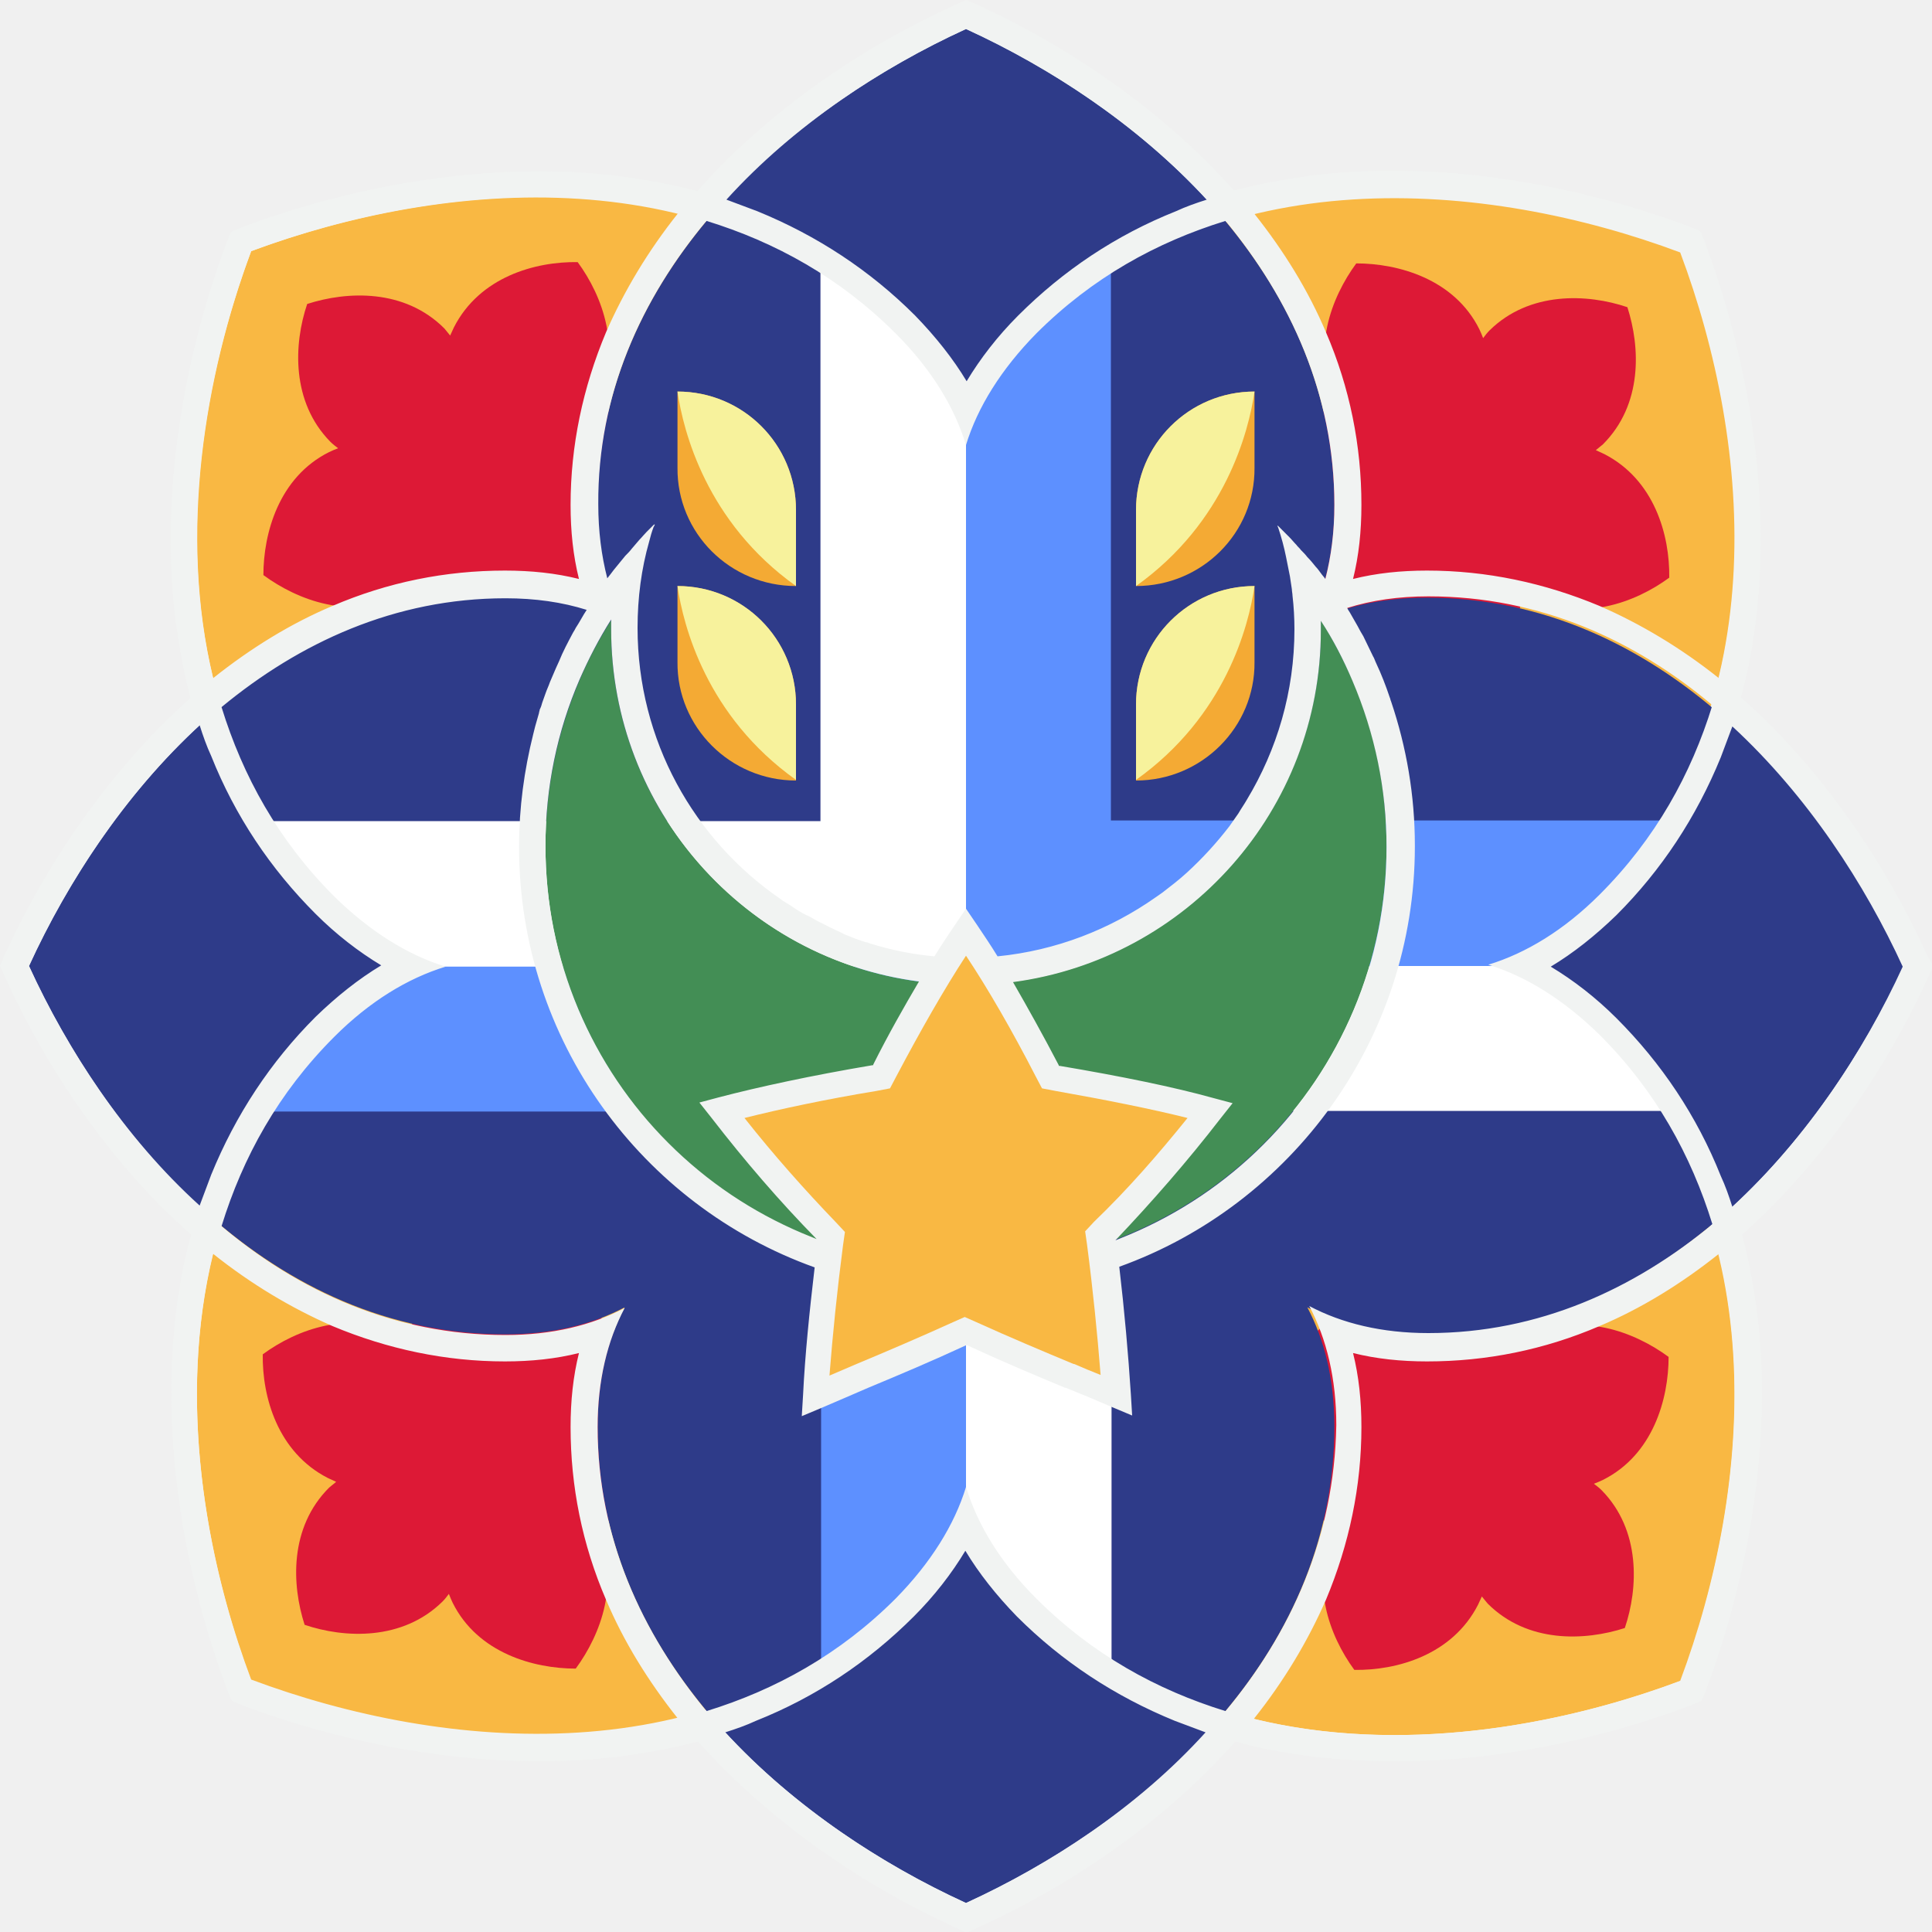
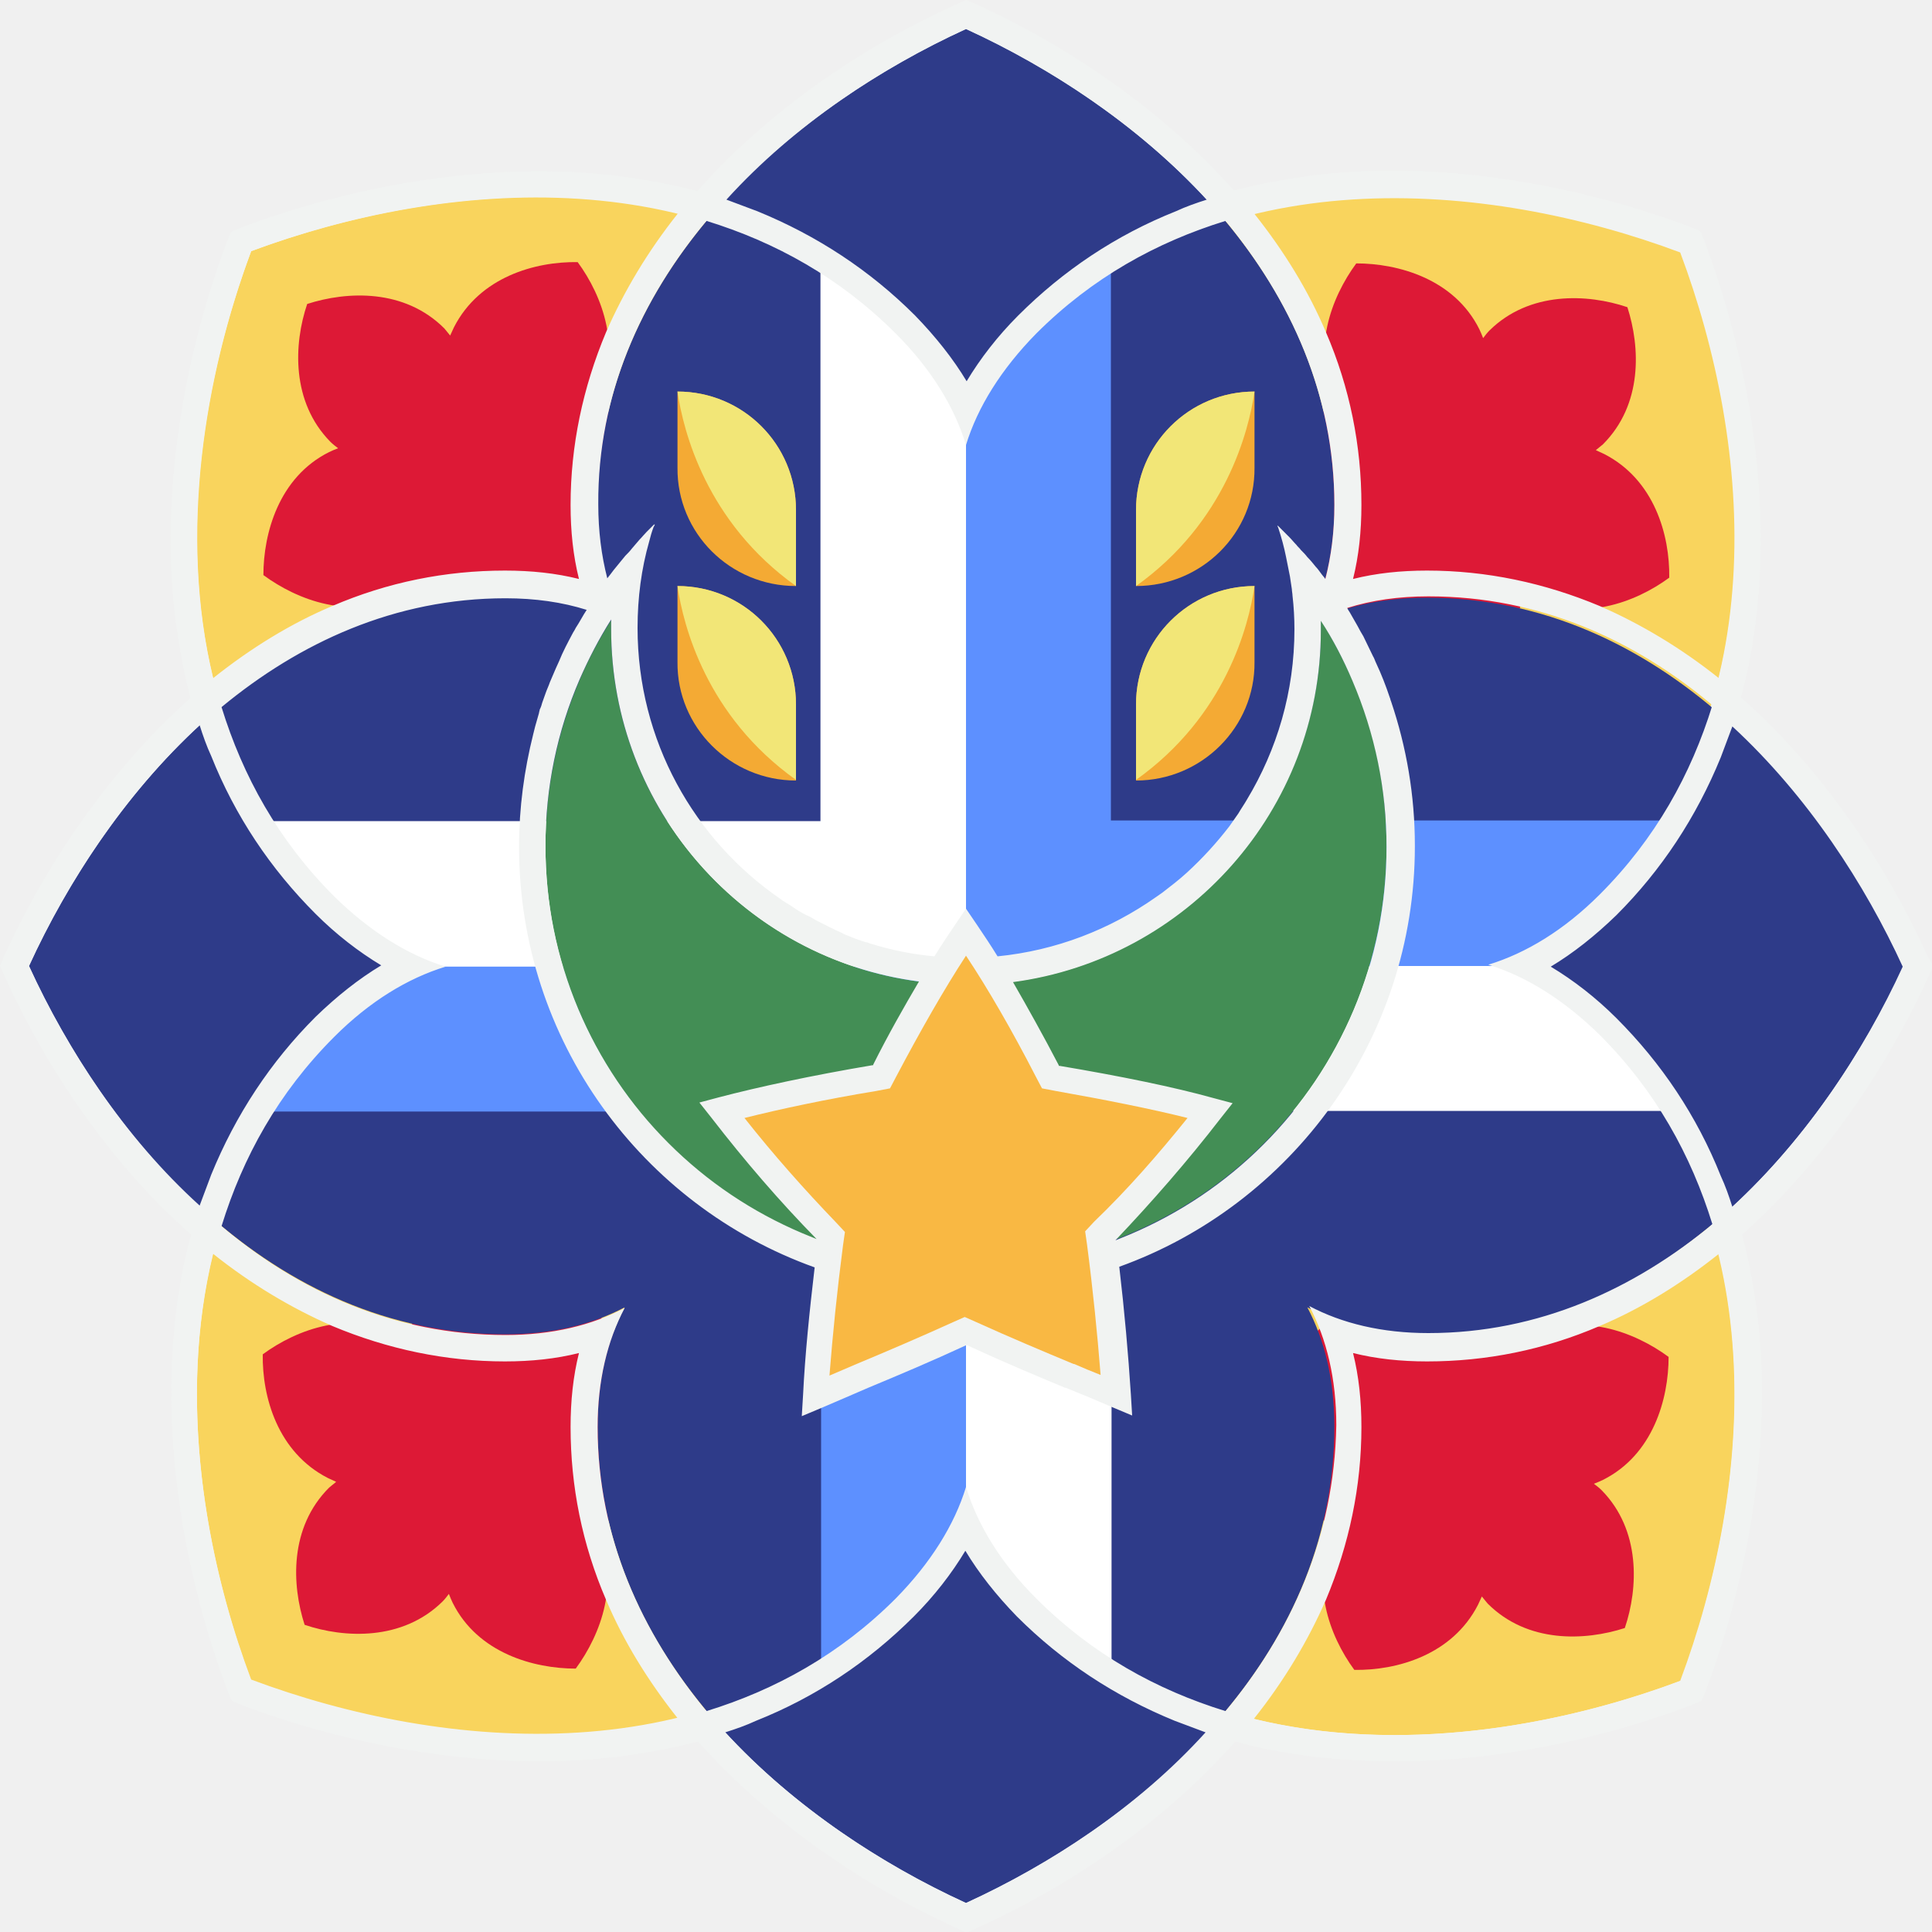
<svg xmlns="http://www.w3.org/2000/svg" version="1.1" id="Layer_1" x="0px" y="0px" viewBox="0 0 300 300" style="enable-background:new 0 0 300 300;" xml:space="preserve">
  <style type="text/css">
	.st0{fill:#F1F3F2;}
- 	.st1{fill:#F9B843;}
+ 	.st1{fill:#F9D45D;}
	.st2{fill:#DD1936;}
	.st3{fill:#2E3B89;}
- 	.st4{fill:#5D90FF;}
+ 	.st4{opacity:0;}
	.st5{fill:#FFFFFF;}
- 	.st6{fill:none;}
- 	.st7{fill:#438E55;}
- 	.st8{fill:#F4AA34;}
- 	.st9{fill:#F7F29C;}
+ 	.st6{fill:#5D90FF;}
+ 	.st7{fill:none;}
+ 	.st8{fill:#438E55;}
+ 	.st9{fill:#F4AA34;}
+ 	.st10{fill:#F2E677;}
+ 	.st11{fill:#F9B843;}
</style>
  <g>
    <path class="st0" d="M299.2,148.3c-7.1-15.7-17.4-29.9-28.9-40c1.6-5.7,2.5-11.8,2.9-18.2c1-16.5-2-35.1-8.5-52.5l-0.7-1.7   l-1.7-0.7c-17.4-6.5-36-9.5-52.5-8.5c-6.3,0.4-12.4,1.4-18.2,2.9c-10.2-11.5-24.4-21.8-40-28.9L150,0l-1.7,0.8   c-15.7,7.1-29.9,17.4-40,28.9c-5.7-1.5-11.8-2.5-18.2-2.9c-16.5-1-35.1,2-52.5,8.5l-1.7,0.7l-0.7,1.7c-6.5,17.4-9.5,36-8.5,52.5   c0.4,6.3,1.4,12.4,2.9,18.2c-11.5,10.2-21.8,24.4-28.9,40L0,150l0.8,1.7c7.1,15.7,17.4,29.9,28.9,40c-1.6,5.7-2.5,11.8-2.9,18.2   c-1,16.5,2,35.1,8.5,52.5l0.7,1.7l1.7,0.7c17.4,6.5,36,9.5,52.5,8.5c6.3-0.4,12.4-1.4,18.2-2.9c10.2,11.5,24.4,21.8,40,28.9   l1.7,0.8l1.7-0.8c15.7-7.1,29.9-17.4,40-28.9c5.7,1.6,11.8,2.5,18.2,2.9c2.1,0.1,4.3,0.2,6.5,0.2c14.8,0,30.9-3,46-8.7l1.7-0.7   l0.7-1.7c6.5-17.4,9.5-36,8.5-52.5c-0.4-6.3-1.4-12.4-2.9-18.2c11.5-10.2,21.8-24.4,28.9-40l0.8-1.7L299.2,148.3z" />
    <path class="st1" d="M150,230.9c1.8,5.9,5.5,11.8,10.9,17.3c27.8,27.8,70.2,24,100,12.8c11.2-29.9,15-72.3-12.8-100   c-5.5-5.5-11.4-9.1-17.3-10.9c5.9-1.8,11.8-5.5,17.3-10.9c27.8-27.8,24-70.2,12.8-100c-29.9-11.2-72.3-15-100,12.8   c-5.5,5.5-9.1,11.4-10.9,17.3c-1.8-5.9-5.5-11.8-10.9-17.3C111.3,24.1,68.9,27.9,39,39c-11.2,29.9-15,72.3,12.8,100   c5.5,5.5,11.4,9.1,17.3,10.9c-5.9,1.8-11.8,5.5-17.3,10.9c-27.8,27.8-24,70.2-12.8,100c29.9,11.2,72.3,15,100-12.8   C144.5,242.7,148.2,236.8,150,230.9z" />
    <g>
      <g>
        <path class="st2" d="M221.1,108.9c6.3-2,13.8-6.9,15.1-15.5c0.1-0.5,0.1-1,0.2-1.5c0.4,0.3,0.8,0.5,1.3,0.8     c7.8,4,16.2,0.9,21.5-3c0.1-6.6-2.3-15.2-10.1-19.2c-0.4-0.2-0.9-0.4-1.3-0.6c0.4-0.3,0.7-0.6,1.1-0.9c6.2-6.2,5.8-15.1,3.8-21.3     c-6.2-2.1-15.2-2.5-21.4,3.6c-0.4,0.4-0.7,0.8-1,1.2c-0.2-0.5-0.4-1-0.6-1.4c-3.9-7.8-12.6-10.2-19.1-10.2     c-3.9,5.3-7.1,13.7-3.1,21.4c0.2,0.4,0.5,0.8,0.7,1.2c-0.5,0-0.9,0.1-1.4,0.1c-8.6,1.3-13.6,8.8-15.6,15.1     C194.9,83.9,215.8,105,221.1,108.9z" />
        <path class="st2" d="M108.9,78.8c-2-6.3-6.9-13.8-15.5-15.1c-0.5-0.1-1-0.1-1.5-0.2c0.3-0.4,0.5-0.8,0.8-1.3     c4-7.8,0.9-16.2-3-21.5c-6.6-0.1-15.2,2.3-19.2,10.1c-0.2,0.4-0.4,0.9-0.6,1.3c-0.3-0.4-0.6-0.7-0.9-1.1     c-6.2-6.2-15.1-5.8-21.3-3.8c-2.1,6.2-2.5,15.2,3.6,21.4c0.4,0.4,0.8,0.7,1.2,1c-0.5,0.2-1,0.4-1.4,0.6     c-7.8,3.9-10.2,12.6-10.2,19.1c5.3,3.9,13.7,7.1,21.4,3.1c0.4-0.2,0.8-0.5,1.2-0.7c0,0.5,0.1,0.9,0.1,1.4     c1.3,8.6,8.8,13.6,15.1,15.6C84,105.1,105.1,84.1,108.9,78.8z" />
      </g>
      <g>
        <path class="st2" d="M78.9,191.1c-6.3,2-13.8,6.9-15.1,15.5c-0.1,0.5-0.1,1-0.2,1.5c-0.4-0.3-0.8-0.5-1.3-0.8     c-7.8-4-16.2-0.9-21.5,3c-0.1,6.6,2.3,15.2,10.1,19.2c0.4,0.2,0.9,0.4,1.3,0.6c-0.4,0.3-0.7,0.6-1.1,0.9     c-6.2,6.2-5.8,15.1-3.8,21.3c6.2,2.1,15.2,2.5,21.4-3.6c0.4-0.4,0.7-0.8,1-1.2c0.2,0.5,0.4,1,0.6,1.4     c3.9,7.8,12.6,10.2,19.1,10.2c3.9-5.3,7.1-13.7,3.1-21.4c-0.2-0.4-0.5-0.8-0.7-1.2c0.5,0,0.9-0.1,1.4-0.1     c8.6-1.3,13.6-8.8,15.6-15.1C105.1,216.1,84.2,195,78.9,191.1z" />
        <path class="st2" d="M191.1,221.2c2,6.3,6.9,13.8,15.5,15.1c0.5,0.1,1,0.1,1.5,0.2c-0.3,0.4-0.5,0.8-0.8,1.3     c-4,7.8-0.9,16.2,3,21.5c6.6,0.1,15.2-2.3,19.2-10.1c0.2-0.4,0.4-0.9,0.6-1.3c0.3,0.4,0.6,0.7,0.9,1.1c6.2,6.2,15.1,5.8,21.3,3.8     c2.1-6.2,2.5-15.2-3.6-21.4c-0.4-0.4-0.8-0.7-1.2-1c0.5-0.2,1-0.4,1.4-0.6c7.8-3.9,10.2-12.6,10.2-19.1     c-5.3-3.9-13.7-7.1-21.4-3.1c-0.4,0.2-0.8,0.5-1.2,0.7c0-0.5-0.1-0.9-0.1-1.4c-1.3-8.6-8.8-13.6-15.1-15.6     C216,194.9,194.9,215.9,191.1,221.2z" />
      </g>
    </g>
    <path class="st3" d="M221.5,92.8c-7.2,0-13.4,1.5-18.5,4.2c2.7-5.1,4.2-11.3,4.2-18.5c0-36.4-30.3-61.7-57.2-74   c-26.9,12.3-57.2,37.5-57.2,74c0,7.2,1.5,13.4,4.2,18.5c-5.1-2.7-11.3-4.2-18.5-4.2c-36.4,0-61.7,30.3-74,57.2   c12.3,26.9,37.5,57.2,74,57.2c7.2,0,13.4-1.5,18.5-4.2c-2.7,5.1-4.2,11.3-4.2,18.5c0,36.4,30.3,61.7,57.2,74   c26.9-12.3,57.2-37.5,57.2-74c0-7.2-1.5-13.4-4.2-18.5c5.1,2.7,11.3,4.2,18.5,4.2c36.4,0,61.7-30.3,74-57.2   C283.2,123.1,257.9,92.8,221.5,92.8z" />
-     <path class="st4" d="M172.5,127.5V41c-5.5,3.8-10.3,8.1-14.5,13.1c-1.4,1.7-2.8,3.5-3.9,5.3l-4.2,6.5v61.6V150h22.5h61.6l6.5-4.2   c1.8-1.1,3.6-2.4,5.3-3.9c5-4.2,9.3-9,13.1-14.5H172.5z" />
-     <path class="st4" d="M127.5,150H65.9l-6.5,4.2c-1.8,1.1-3.6,2.4-5.3,3.9c-5,4.2-9.3,9-13.1,14.5h86.5V259   c5.5-3.8,10.3-8.1,14.5-13.1c1.4-1.7,2.8-3.5,3.9-5.3l4.2-6.5v-61.6V150H127.5z" />
+     <g class="st4">
+       <path class="st5" d="M172.5,41.5c0,8.9-10.6,28.8-10.6,28.8H138c0,0-10.6-19.9-10.6-28.8c0-16.9,11.9-28.6,22.5-34.3    C160.6,12.9,172.5,24.7,172.5,41.5z" />
+       <path class="st5" d="M256.3,172.5c-8.9,0-28.8-10.6-28.8-10.6v-23.9c0,0,19.9-10.6,28.8-10.6c16.9,0,28.6,11.9,34.3,22.5    C284.9,160.6,273.2,172.5,256.3,172.5z" />
+       <path class="st5" d="M43.7,127.5c8.9,0,28.8,10.6,28.8,10.6v23.9c0,0-19.9,10.6-28.8,10.6c-16.9,0-28.6-11.9-34.3-22.5    C15.1,139.4,26.8,127.5,43.7,127.5z" />
+       <path class="st5" d="M127.4,256.3c0-8.9,10.6-28.8,10.6-28.8h23.9c0,0,10.6,19.9,10.6,28.8c0,16.9-11.9,28.6-22.5,34.3    C139.4,284.9,127.4,273.2,127.4,256.3z" />
+     </g>
+     <path class="st6" d="M172.5,127.5V41c-5.5,3.8-10.3,8.1-14.5,13.1c-1.4,1.7-2.8,3.5-3.9,5.3l-4.2,6.5v61.6V150h22.5h61.6l6.5-4.2   c1.8-1.1,3.6-2.4,5.3-3.9c5-4.2,9.3-9,13.1-14.5H172.5z" />
+     <path class="st6" d="M127.5,150H65.9l-6.5,4.2c-1.8,1.1-3.6,2.4-5.3,3.9c-5,4.2-9.3,9-13.1,14.5h86.5V259   c5.5-3.8,10.3-8.1,14.5-13.1c1.4-1.7,2.8-3.5,3.9-5.3l4.2-6.5v-61.6V150H127.5z" />
    <g>
      <path class="st5" d="M150,65.9L150,65.9l-4.2-6.5c-1.1-1.8-2.4-3.6-3.9-5.3c-4.2-5-9-9.3-14.5-13.1v86.5H41    c3.8,5.5,8.1,10.3,13.1,14.5c1.7,1.4,3.5,2.8,5.3,3.9l6.5,4.2l0,0h61.6H150v-22.5V65.9z" />
      <path class="st5" d="M245.9,158.1c-1.7-1.4-3.5-2.8-5.3-3.9l-6.5-4.2l0,0h-61.6H150v22.5v61.6l0,0l4.2,6.5    c1.1,1.8,2.4,3.6,3.9,5.3c4.2,5,9,9.3,14.5,13.1v-86.5H259C255.3,167.1,250.9,162.2,245.9,158.1z" />
    </g>
-     <path class="st6" d="M32.8,182.5c3.7-9.3,9.2-17.5,16.2-24.5c3.2-3.2,6.7-5.9,10.2-8c-3.5-2.1-6.9-4.8-10.2-8   c-7-7-12.4-15.2-16.2-24.5c-0.6-1.6-1.2-3.2-1.8-4.8C19.3,123.4,10.4,137.1,4.5,150c5.9,12.9,14.8,26.6,26.5,37.4   C31.5,185.7,32.1,184.1,32.8,182.5z" />
-     <path class="st6" d="M51.7,94.2c8.6-3.6,17.6-5.5,26.8-5.5c4.1,0,7.9,0.4,11.5,1.3c-0.9-3.6-1.3-7.4-1.3-11.5   c0-9.2,1.8-18.2,5.5-26.8c2.7-6.4,6.5-12.6,11.2-18.5c-22.4-5.5-47-1.3-66.3,5.9c-7.2,19.3-11.4,43.9-5.9,66.3   C39,100.7,45.3,96.9,51.7,94.2z" />
-     <path class="st6" d="M94.2,89.9c0.3-0.4,0.6-0.8,1-1.3c0.6-0.8,1.2-1.5,1.8-2.2c0.3-0.4,0.6-0.7,1-1.1c0.4-0.5,0.8-0.9,1.2-1.4   c0.4-0.4,0.7-0.8,1.1-1.2c0.2-0.2,0.4-0.4,0.6-0.6c0.2-0.2,0.4-0.4,0.6-0.6c0,0,0,0.1,0,0.1c0,0,0.1-0.1,0.1-0.1   c-0.1,0.1-0.1,0.2-0.2,0.4c-0.2,0.8-0.5,1.5-0.7,2.3c-1.2,4.3-1.8,8.8-1.8,13.4c0,17.5,8.8,32.9,22.2,42.1c0.6,0.4,1.1,0.8,1.7,1.1   c0.8,0.5,1.5,0.9,2.3,1.4c0.3,0.2,0.7,0.4,1,0.5c0.4,0.2,0.7,0.4,1.1,0.6c0.4,0.2,0.8,0.4,1.2,0.6c0.3,0.2,0.7,0.3,1,0.5   c0.4,0.2,0.9,0.4,1.3,0.6c0.3,0.1,0.6,0.2,0.9,0.4c0.9,0.3,1.8,0.7,2.7,1c0.2,0.1,0.5,0.2,0.7,0.2c4.7,1.4,9.7,2.2,14.8,2.2   c11,0,21.2-3.5,29.5-9.4c0.3-0.2,0.7-0.5,1-0.7c1.3-1,2.6-2,3.8-3.1c2.4-2.2,4.6-4.6,6.6-7.2c0.5-0.7,1-1.3,1.4-2   c0.5-0.7,0.9-1.4,1.3-2.1c4.7-7.7,7.4-16.8,7.4-26.5c0-1.8-0.1-3.5-0.3-5.2c0-0.3-0.1-0.7-0.1-1c-0.1-0.7-0.2-1.4-0.3-2   c-0.2-1-0.4-2-0.6-3c-0.3-1.5-0.8-3-1.2-4.5c-0.1-0.1-0.1-0.2-0.2-0.4c0,0,0.1,0.1,0.1,0.1c0,0,0-0.1,0-0.1   c0.2,0.2,0.4,0.4,0.6,0.6c0.4,0.4,0.8,0.8,1.2,1.2c0.4,0.4,0.7,0.8,1.1,1.2c0.2,0.3,0.5,0.5,0.7,0.8c0.3,0.4,0.6,0.7,1,1.1   c0.4,0.5,0.9,1,1.3,1.5c0.3,0.3,0.6,0.7,0.8,1c0.2,0.3,0.5,0.6,0.7,0.9c0.9-3.5,1.4-7.3,1.4-11.5c0-17.3-6.8-32.1-16.9-44.1   c-10.7,3.3-20.7,8.8-29.4,17.5c-5.5,5.5-9.1,11.4-10.9,17.3c-1.8-5.9-5.5-11.8-10.9-17.3c-8.7-8.7-18.7-14.2-29.4-17.5   c-10,12.1-16.9,26.9-16.9,44.1C92.8,82.6,93.3,86.5,94.2,89.9z" />
-     <path class="st6" d="M88.7,221.5c0-4.1,0.4-7.9,1.3-11.5c-3.6,0.9-7.4,1.3-11.5,1.3c-9.2,0-18.2-1.8-26.8-5.5   c-6.4-2.7-12.6-6.5-18.5-11.2c-5.5,22.4-1.3,47,5.9,66.3c19.3,7.2,43.9,11.4,66.3,5.9c-4.7-5.9-8.4-12.1-11.2-18.5   C90.5,239.8,88.7,230.7,88.7,221.5z" />
-     <path class="st6" d="M211.3,78.5c0,4.1-0.4,7.9-1.3,11.5c3.6-0.9,7.4-1.3,11.5-1.3c9.2,0,18.2,1.8,26.8,5.5   c6.4,2.7,12.6,6.5,18.5,11.2c5.5-22.4,1.3-47-5.9-66.3c-19.3-7.2-43.9-11.4-66.3-5.9c4.7,5.9,8.4,12.1,11.2,18.5   C209.5,60.2,211.3,69.3,211.3,78.5z" />
-     <path class="st6" d="M142,48.9c3.2,3.2,5.9,6.7,8,10.2c2.1-3.5,4.8-6.9,8-10.2c7-7,15.2-12.4,24.5-16.2c1.6-0.6,3.2-1.2,4.8-1.8   C176.6,19.3,162.9,10.4,150,4.5c-12.9,5.9-26.6,14.8-37.4,26.5c1.6,0.5,3.3,1.1,4.8,1.8C126.7,36.5,135,41.9,142,48.9z" />
-     <path class="st6" d="M158,251.1c-3.2-3.2-5.9-6.7-8-10.2c-2.1,3.5-4.8,6.9-8,10.2c-7,7-15.2,12.4-24.5,16.2   c-1.6,0.6-3.2,1.2-4.8,1.8c10.8,11.7,24.5,20.6,37.4,26.5c12.9-5.9,26.6-14.8,37.4-26.5c-1.6-0.5-3.3-1.1-4.8-1.8   C173.3,263.5,165,258.1,158,251.1z" />
-     <path class="st6" d="M269,112.6c-0.5,1.6-1.1,3.3-1.8,4.8c-3.7,9.3-9.2,17.5-16.2,24.5c-3.2,3.2-6.7,5.9-10.2,8   c3.5,2.1,6.9,4.8,10.2,8c7,7,12.4,15.2,16.2,24.5c0.6,1.6,1.2,3.2,1.8,4.8c11.7-10.8,20.6-24.5,26.5-37.4   C289.6,137.1,280.7,123.4,269,112.6z" />
-     <path class="st6" d="M248.3,205.8c-8.6,3.6-17.6,5.5-26.8,5.5c-4.1,0-7.9-0.4-11.5-1.3c0.9,3.6,1.3,7.4,1.3,11.5   c0,9.2-1.8,18.2-5.5,26.8c-2.7,6.4-6.5,12.6-11.2,18.5c22.4,5.5,47,1.3,66.3-5.9c7.2-19.3,11.4-43.9,5.9-66.3   C261,199.3,254.7,203.1,248.3,205.8z" />
-     <path class="st6" d="M203,203c5.1,2.7,11.3,4.2,18.5,4.2c17.3,0,32.1-6.8,44.1-16.9c-3.3-10.7-8.8-20.7-17.5-29.4   c-5.5-5.5-11.4-9.1-17.3-10.9c5.9-1.8,11.8-5.5,17.3-10.9c8.7-8.7,14.2-18.7,17.5-29.4c-12.1-10-26.9-16.9-44.1-16.9   c-4.6,0-8.8,0.6-12.6,1.8c0.1,0.2,0.3,0.4,0.4,0.7c0.4,0.7,0.8,1.4,1.2,2.1c0.3,0.5,0.6,1,0.9,1.6c0.5,1,1,2,1.5,3.1   c0.2,0.4,0.4,0.8,0.5,1.1c0.8,1.7,1.5,3.5,2.1,5.3c0.1,0.2,0.1,0.4,0.2,0.6c2.4,7,3.7,14.5,3.7,22.4c0,0,0,0,0,0c0,0,0,0,0,0.1   c0,38.3-31.1,69.4-69.4,69.4c-38.3,0-69.4-31.1-69.4-69.4c0,0,0,0,0-0.1c0,0,0,0,0,0c0-6,0.8-11.9,2.2-17.4   c0.1-0.4,0.2-0.8,0.3-1.2c0.2-0.7,0.4-1.4,0.6-2.1c0-0.2,0.1-0.3,0.1-0.5c0.1-0.4,0.2-0.7,0.4-1.1c0.2-0.5,0.3-0.9,0.5-1.4   c0.2-0.6,0.4-1.2,0.7-1.8c0.3-0.7,0.6-1.4,0.9-2.1c0.2-0.4,0.3-0.7,0.5-1.1c0.7-1.5,1.4-3,2.2-4.5c0.1-0.2,0.2-0.4,0.4-0.7   c0.5-1,1.1-1.9,1.7-2.8c-3.8-1.1-8-1.8-12.6-1.8c-17.3,0-32.1,6.8-44.1,16.9c3.3,10.7,8.8,20.7,17.5,29.4   c5.5,5.5,11.4,9.1,17.3,10.9c-5.9,1.8-11.8,5.5-17.3,10.9c-8.7,8.7-14.2,18.7-17.5,29.4c12.1,10,26.9,16.9,44.1,16.9   c7.2,0,13.4-1.5,18.5-4.2c-2.7,5.1-4.2,11.3-4.2,18.5c0,17.3,6.8,32.1,16.9,44.1c10.7-3.3,20.7-8.8,29.4-17.5   c5.5-5.5,9.1-11.4,10.9-17.3c1.8,5.9,5.5,11.8,10.9,17.3c8.7,8.7,18.7,14.2,29.4,17.5c10-12.1,16.9-26.9,16.9-44.1   C207.2,214.4,205.7,208.1,203,203z" />
-     <path class="st7" d="M90,105.6c-3.5,8.2-5.3,16.9-5.3,25.8c0,8.8,1.7,17.4,5.1,25.4c3.3,7.8,8,14.8,14,20.8c6,6,13,10.7,20.8,14   c8.1,3.4,16.6,5.1,25.4,5.1c8.8,0,17.4-1.7,25.4-5.1c7.8-3.3,14.8-8,20.8-14c6-6,10.7-13,14-20.8c3.4-8.1,5.1-16.6,5.1-25.4   c0-9-1.8-17.7-5.3-25.8c-1.4-3.2-3-6.3-4.9-9.3c0,0.5,0,1,0,1.5c0,30.4-24.7,55.1-55.1,55.1s-55.1-24.7-55.1-55.1c0-0.5,0-1,0-1.5   C93,99.3,91.4,102.3,90,105.6z" />
+     <path class="st7" d="M32.8,182.5c3.7-9.3,9.2-17.5,16.2-24.5c3.2-3.2,6.7-5.9,10.2-8c-3.5-2.1-6.9-4.8-10.2-8   c-7-7-12.4-15.2-16.2-24.5c-0.6-1.6-1.2-3.2-1.8-4.8C19.3,123.4,10.4,137.1,4.5,150c5.9,12.9,14.8,26.6,26.5,37.4   C31.5,185.7,32.1,184.1,32.8,182.5z" />
+     <path class="st7" d="M51.7,94.2c8.6-3.6,17.6-5.5,26.8-5.5c4.1,0,7.9,0.4,11.5,1.3c-0.9-3.6-1.3-7.4-1.3-11.5   c0-9.2,1.8-18.2,5.5-26.8c2.7-6.4,6.5-12.6,11.2-18.5c-22.4-5.5-47-1.3-66.3,5.9c-7.2,19.3-11.4,43.9-5.9,66.3   C39,100.7,45.3,96.9,51.7,94.2z" />
+     <path class="st7" d="M94.2,89.9c0.3-0.4,0.6-0.8,1-1.3c0.6-0.8,1.2-1.5,1.8-2.2c0.3-0.4,0.6-0.7,1-1.1c0.4-0.5,0.8-0.9,1.2-1.4   c0.4-0.4,0.7-0.8,1.1-1.2c0.2-0.2,0.4-0.4,0.6-0.6c0.2-0.2,0.4-0.4,0.6-0.6c0,0,0,0.1,0,0.1c0,0,0.1-0.1,0.1-0.1   c-0.1,0.1-0.1,0.2-0.2,0.4c-0.2,0.8-0.5,1.5-0.7,2.3c-1.2,4.3-1.8,8.8-1.8,13.4c0,17.5,8.8,32.9,22.2,42.1c0.6,0.4,1.1,0.8,1.7,1.1   c0.8,0.5,1.5,0.9,2.3,1.4c0.3,0.2,0.7,0.4,1,0.5c0.4,0.2,0.7,0.4,1.1,0.6c0.4,0.2,0.8,0.4,1.2,0.6c0.3,0.2,0.7,0.3,1,0.5   c0.4,0.2,0.9,0.4,1.3,0.6c0.3,0.1,0.6,0.2,0.9,0.4c0.9,0.3,1.8,0.7,2.7,1c0.2,0.1,0.5,0.2,0.7,0.2c4.7,1.4,9.7,2.2,14.8,2.2   c11,0,21.2-3.5,29.5-9.4c0.3-0.2,0.7-0.5,1-0.7c1.3-1,2.6-2,3.8-3.1c2.4-2.2,4.6-4.6,6.6-7.2c0.5-0.7,1-1.3,1.4-2   c0.5-0.7,0.9-1.4,1.3-2.1c4.7-7.7,7.4-16.8,7.4-26.5c0-1.8-0.1-3.5-0.3-5.2c0-0.3-0.1-0.7-0.1-1c-0.1-0.7-0.2-1.4-0.3-2   c-0.2-1-0.4-2-0.6-3c-0.3-1.5-0.8-3-1.2-4.5c-0.1-0.1-0.1-0.2-0.2-0.4c0,0,0.1,0.1,0.1,0.1c0,0,0-0.1,0-0.1   c0.2,0.2,0.4,0.4,0.6,0.6c0.4,0.4,0.8,0.8,1.2,1.2c0.4,0.4,0.7,0.8,1.1,1.2c0.2,0.3,0.5,0.5,0.7,0.8c0.3,0.4,0.6,0.7,1,1.1   c0.4,0.5,0.9,1,1.3,1.5c0.3,0.3,0.6,0.7,0.8,1c0.2,0.3,0.5,0.6,0.7,0.9c0.9-3.5,1.4-7.3,1.4-11.5c0-17.3-6.8-32.1-16.9-44.1   c-10.7,3.3-20.7,8.8-29.4,17.5c-5.5,5.5-9.1,11.4-10.9,17.3c-1.8-5.9-5.5-11.8-10.9-17.3c-8.7-8.7-18.7-14.2-29.4-17.5   c-10,12.1-16.9,26.9-16.9,44.1C92.8,82.6,93.3,86.5,94.2,89.9z" />
+     <path class="st7" d="M88.7,221.5c0-4.1,0.4-7.9,1.3-11.5c-3.6,0.9-7.4,1.3-11.5,1.3c-9.2,0-18.2-1.8-26.8-5.5   c-6.4-2.7-12.6-6.5-18.5-11.2c-5.5,22.4-1.3,47,5.9,66.3c19.3,7.2,43.9,11.4,66.3,5.9c-4.7-5.9-8.4-12.1-11.2-18.5   C90.5,239.8,88.7,230.7,88.7,221.5z" />
+     <path class="st7" d="M211.3,78.5c0,4.1-0.4,7.9-1.3,11.5c3.6-0.9,7.4-1.3,11.5-1.3c9.2,0,18.2,1.8,26.8,5.5   c6.4,2.7,12.6,6.5,18.5,11.2c5.5-22.4,1.3-47-5.9-66.3c-19.3-7.2-43.9-11.4-66.3-5.9c4.7,5.9,8.4,12.1,11.2,18.5   C209.5,60.2,211.3,69.3,211.3,78.5z" />
+     <path class="st7" d="M142,48.9c3.2,3.2,5.9,6.7,8,10.2c2.1-3.5,4.8-6.9,8-10.2c7-7,15.2-12.4,24.5-16.2c1.6-0.6,3.2-1.2,4.8-1.8   C176.6,19.3,162.9,10.4,150,4.5c-12.9,5.9-26.6,14.8-37.4,26.5c1.6,0.5,3.3,1.1,4.8,1.8C126.7,36.5,135,41.9,142,48.9z" />
+     <path class="st7" d="M158,251.1c-3.2-3.2-5.9-6.7-8-10.2c-2.1,3.5-4.8,6.9-8,10.2c-7,7-15.2,12.4-24.5,16.2   c-1.6,0.6-3.2,1.2-4.8,1.8c10.8,11.7,24.5,20.6,37.4,26.5c12.9-5.9,26.6-14.8,37.4-26.5c-1.6-0.5-3.3-1.1-4.8-1.8   C173.3,263.5,165,258.1,158,251.1z" />
+     <path class="st7" d="M269,112.6c-0.5,1.6-1.1,3.3-1.8,4.8c-3.7,9.3-9.2,17.5-16.2,24.5c-3.2,3.2-6.7,5.9-10.2,8   c3.5,2.1,6.9,4.8,10.2,8c7,7,12.4,15.2,16.2,24.5c0.6,1.6,1.2,3.2,1.8,4.8c11.7-10.8,20.6-24.5,26.5-37.4   C289.6,137.1,280.7,123.4,269,112.6z" />
+     <path class="st7" d="M248.3,205.8c-8.6,3.6-17.6,5.5-26.8,5.5c-4.1,0-7.9-0.4-11.5-1.3c0.9,3.6,1.3,7.4,1.3,11.5   c0,9.2-1.8,18.2-5.5,26.8c-2.7,6.4-6.5,12.6-11.2,18.5c22.4,5.5,47,1.3,66.3-5.9c7.2-19.3,11.4-43.9,5.9-66.3   C261,199.3,254.7,203.1,248.3,205.8z" />
+     <path class="st7" d="M203,203c5.1,2.7,11.3,4.2,18.5,4.2c17.3,0,32.1-6.8,44.1-16.9c-3.3-10.7-8.8-20.7-17.5-29.4   c-5.5-5.5-11.4-9.1-17.3-10.9c5.9-1.8,11.8-5.5,17.3-10.9c8.7-8.7,14.2-18.7,17.5-29.4c-12.1-10-26.9-16.9-44.1-16.9   c-4.6,0-8.8,0.6-12.6,1.8c0.1,0.2,0.3,0.4,0.4,0.7c0.4,0.7,0.8,1.4,1.2,2.1c0.3,0.5,0.6,1,0.9,1.6c0.5,1,1,2,1.5,3.1   c0.2,0.4,0.4,0.8,0.5,1.1c0.8,1.7,1.5,3.5,2.1,5.3c0.1,0.2,0.1,0.4,0.2,0.6c2.4,7,3.7,14.5,3.7,22.4c0,0,0,0,0,0c0,0,0,0,0,0.1   c0,38.3-31.1,69.4-69.4,69.4c-38.3,0-69.4-31.1-69.4-69.4c0,0,0,0,0-0.1c0,0,0,0,0,0c0-6,0.8-11.9,2.2-17.4   c0.1-0.4,0.2-0.8,0.3-1.2c0.2-0.7,0.4-1.4,0.6-2.1c0-0.2,0.1-0.3,0.1-0.5c0.1-0.4,0.2-0.7,0.4-1.1c0.2-0.5,0.3-0.9,0.5-1.4   c0.2-0.6,0.4-1.2,0.7-1.8c0.3-0.7,0.6-1.4,0.9-2.1c0.2-0.4,0.3-0.7,0.5-1.1c0.7-1.5,1.4-3,2.2-4.5c0.1-0.2,0.2-0.4,0.4-0.7   c0.5-1,1.1-1.9,1.7-2.8c-3.8-1.1-8-1.8-12.6-1.8c-17.3,0-32.1,6.8-44.1,16.9c3.3,10.7,8.8,20.7,17.5,29.4   c5.5,5.5,11.4,9.1,17.3,10.9c-5.9,1.8-11.8,5.5-17.3,10.9c-8.7,8.7-14.2,18.7-17.5,29.4c12.1,10,26.9,16.9,44.1,16.9   c7.2,0,13.4-1.5,18.5-4.2c-2.7,5.1-4.2,11.3-4.2,18.5c0,17.3,6.8,32.1,16.9,44.1c10.7-3.3,20.7-8.8,29.4-17.5   c5.5-5.5,9.1-11.4,10.9-17.3c1.8,5.9,5.5,11.8,10.9,17.3c8.7,8.7,18.7,14.2,29.4,17.5c10-12.1,16.9-26.9,16.9-44.1   C207.2,214.4,205.7,208.1,203,203z" />
+     <path class="st8" d="M90,105.6c-3.5,8.2-5.3,16.9-5.3,25.8c0,8.8,1.7,17.4,5.1,25.4c3.3,7.8,8,14.8,14,20.8c6,6,13,10.7,20.8,14   c8.1,3.4,16.6,5.1,25.4,5.1c8.8,0,17.4-1.7,25.4-5.1c7.8-3.3,14.8-8,20.8-14c6-6,10.7-13,14-20.8c3.4-8.1,5.1-16.6,5.1-25.4   c0-9-1.8-17.7-5.3-25.8c-1.4-3.2-3-6.3-4.9-9.3c0,0.5,0,1,0,1.5c0,30.4-24.7,55.1-55.1,55.1s-55.1-24.7-55.1-55.1c0-0.5,0-1,0-1.5   C93,99.3,91.4,102.3,90,105.6z" />
    <g>
      <g>
        <g>
-           <path class="st8" d="M176.4,121.2L176.4,121.2l0-11.8c0-10.2,8.3-18.4,18.4-18.4h0v11.8C194.9,112.9,186.6,121.2,176.4,121.2z" />
-           <path class="st9" d="M176.4,121.1v-11.7c0-10.2,8.2-18.4,18.4-18.4C193.9,97.2,190.3,111.2,176.4,121.1z" />
+           <path class="st9" d="M176.4,121.2L176.4,121.2l0-11.8c0-10.2,8.3-18.4,18.4-18.4h0v11.8C194.9,112.9,186.6,121.2,176.4,121.2z" />
+           <path class="st10" d="M176.4,121.1v-11.7c0-10.2,8.2-18.4,18.4-18.4C193.9,97.2,190.3,111.2,176.4,121.1z" />
        </g>
        <g>
-           <path class="st8" d="M176.4,91L176.4,91l0-11.8c0-10.2,8.3-18.4,18.4-18.4h0v11.8C194.9,82.8,186.6,91,176.4,91z" />
-           <path class="st9" d="M176.4,91V79.2c0-10.2,8.2-18.4,18.4-18.4C193.9,67,190.3,81.1,176.4,91z" />
+           <path class="st9" d="M176.4,91L176.4,91l0-11.8c0-10.2,8.3-18.4,18.4-18.4h0v11.8C194.9,82.8,186.6,91,176.4,91z" />
+           <path class="st10" d="M176.4,91V79.2c0-10.2,8.2-18.4,18.4-18.4C193.9,67,190.3,81.1,176.4,91z" />
        </g>
      </g>
      <g>
        <g>
-           <path class="st8" d="M123.6,121.2L123.6,121.2l0-11.8c0-10.2-8.3-18.4-18.4-18.4h0v11.8C105.1,112.9,113.4,121.2,123.6,121.2z" />
-           <path class="st9" d="M123.6,121.1v-11.7c0-10.2-8.2-18.4-18.4-18.4C106.1,97.2,109.7,111.2,123.6,121.1z" />
+           <path class="st9" d="M123.6,121.2L123.6,121.2l0-11.8c0-10.2-8.3-18.4-18.4-18.4h0v11.8C105.1,112.9,113.4,121.2,123.6,121.2z" />
+           <path class="st10" d="M123.6,121.1v-11.7c0-10.2-8.2-18.4-18.4-18.4C106.1,97.2,109.7,111.2,123.6,121.1z" />
        </g>
        <g>
-           <path class="st8" d="M123.6,91L123.6,91l0-11.8c0-10.2-8.3-18.4-18.4-18.4h0v11.8C105.1,82.8,113.4,91,123.6,91z" />
-           <path class="st9" d="M123.6,91V79.2c0-10.2-8.2-18.4-18.4-18.4C106.1,67,109.7,81.1,123.6,91z" />
+           <path class="st9" d="M123.6,91L123.6,91l0-11.8c0-10.2-8.3-18.4-18.4-18.4h0v11.8C105.1,82.8,113.4,91,123.6,91z" />
+           <path class="st10" d="M123.6,91V79.2c0-10.2-8.2-18.4-18.4-18.4C106.1,67,109.7,81.1,123.6,91z" />
        </g>
      </g>
    </g>
    <path class="st0" d="M299.2,148.3c-7.1-15.7-17.4-29.9-28.9-40c1.6-5.7,2.5-11.8,2.9-18.2c1-16.5-2-35.1-8.5-52.5l-0.7-1.7   l-1.7-0.7c-17.4-6.5-36-9.5-52.5-8.5c-6.3,0.4-12.4,1.4-18.2,2.9c-10.2-11.5-24.4-21.8-40-28.9L150,0l-1.7,0.8   c-15.7,7.1-29.9,17.4-40,28.9c-5.7-1.5-11.8-2.5-18.2-2.9c-16.5-1-35.1,2-52.5,8.5l-1.7,0.7l-0.7,1.7c-6.5,17.4-9.5,36-8.5,52.5   c0.4,6.3,1.4,12.4,2.9,18.2c-11.5,10.2-21.8,24.4-28.9,40L0,150l0.8,1.7c7.1,15.7,17.4,29.9,28.9,40c-1.6,5.7-2.5,11.8-2.9,18.2   c-1,16.5,2,35.1,8.5,52.5l0.7,1.7l1.7,0.7c17.4,6.5,36,9.5,52.5,8.5c6.3-0.4,12.4-1.4,18.2-2.9c10.2,11.5,24.4,21.8,40,28.9   l1.7,0.8l1.7-0.8c15.7-7.1,29.9-17.4,40-28.9c5.7,1.6,11.8,2.5,18.2,2.9c2.1,0.1,4.3,0.2,6.5,0.2c14.8,0,30.9-3,46-8.7l1.7-0.7   l0.7-1.7c6.5-17.4,9.5-36,8.5-52.5c-0.4-6.3-1.4-12.4-2.9-18.2c11.5-10.2,21.8-24.4,28.9-40l0.8-1.7L299.2,148.3z M261,39   c7.2,19.3,11.4,43.9,5.9,66.3c-5.9-4.7-12.1-8.4-18.5-11.2c-8.6-3.6-17.6-5.5-26.8-5.5c-4.1,0-7.9,0.4-11.5,1.3   c0.9-3.6,1.3-7.4,1.3-11.5c0-9.2-1.8-18.2-5.5-26.8c-2.7-6.4-6.5-12.6-11.2-18.5C217.1,27.7,241.6,31.8,261,39z M150,4.5   c12.9,5.9,26.6,14.8,37.4,26.5c-1.6,0.5-3.3,1.1-4.8,1.8c-9.3,3.7-17.5,9.2-24.5,16.2c-3.2,3.2-5.9,6.7-8,10.2   c-2.1-3.5-4.8-6.9-8-10.2c-7-7-15.2-12.4-24.5-16.2c-1.6-0.6-3.2-1.2-4.8-1.8C123.4,19.3,137.1,10.4,150,4.5z M109.7,34.3   c10.7,3.3,20.7,8.8,29.4,17.5c5.5,5.5,9.1,11.4,10.9,17.3c1.8-5.9,5.5-11.8,10.9-17.3c8.7-8.7,18.7-14.2,29.4-17.5   c10,12.1,16.9,26.9,16.9,44.1c0,4.2-0.5,8-1.4,11.5c-0.2-0.3-0.5-0.6-0.7-0.9c-0.3-0.4-0.5-0.7-0.8-1c-0.4-0.5-0.8-1-1.3-1.5   c-0.3-0.4-0.6-0.7-1-1.1c-0.2-0.3-0.5-0.5-0.7-0.8c-0.4-0.4-0.7-0.8-1.1-1.2c-0.4-0.4-0.8-0.8-1.2-1.2c-0.2-0.2-0.4-0.4-0.6-0.6   c0,0,0,0.1,0,0.1c0,0-0.1-0.1-0.1-0.1c0.1,0.1,0.1,0.2,0.2,0.4c0.5,1.5,0.9,3,1.2,4.5c0.2,1,0.4,2,0.6,3c0.1,0.7,0.2,1.4,0.3,2   c0,0.3,0.1,0.7,0.1,1c0.2,1.7,0.3,3.5,0.3,5.2c0,9.7-2.7,18.7-7.4,26.5c-0.4,0.7-0.9,1.4-1.3,2.1c-0.5,0.7-0.9,1.3-1.4,2   c-2,2.6-4.2,5-6.6,7.2c-1.2,1.1-2.5,2.1-3.8,3.1c-0.3,0.2-0.7,0.5-1,0.7c-7.1,5-15.5,8.3-24.6,9.2c-1.1-1.8-2.2-3.4-3.2-4.9   l-1.7-2.5l-1.7,2.5c-1,1.5-2.1,3.1-3.2,4.9c-3.4-0.3-6.8-1-10-2c-0.2-0.1-0.5-0.2-0.7-0.2c-0.9-0.3-1.8-0.6-2.7-1   c-0.3-0.1-0.6-0.2-0.9-0.4c-0.4-0.2-0.9-0.4-1.3-0.6c-0.3-0.2-0.7-0.3-1-0.5c-0.4-0.2-0.8-0.4-1.2-0.6c-0.4-0.2-0.8-0.4-1.1-0.6   c-0.3-0.2-0.7-0.4-1-0.5c-0.8-0.4-1.6-0.9-2.3-1.4c-0.6-0.4-1.2-0.7-1.7-1.1c-13.4-9.2-22.2-24.6-22.2-42.1c0-4.7,0.6-9.2,1.8-13.4   c0.2-0.8,0.4-1.5,0.7-2.3c0.1-0.1,0.1-0.2,0.2-0.4c0,0-0.1,0.1-0.1,0.1c0,0,0-0.1,0-0.1c-0.2,0.2-0.4,0.4-0.6,0.6   c-0.2,0.2-0.4,0.4-0.6,0.6c-0.4,0.4-0.7,0.8-1.1,1.2c-0.4,0.5-0.8,0.9-1.2,1.4c-0.3,0.4-0.6,0.7-1,1.1c-0.6,0.7-1.2,1.5-1.8,2.2   c-0.3,0.4-0.6,0.8-1,1.3c-0.9-3.5-1.4-7.3-1.4-11.5C92.8,61.2,99.6,46.4,109.7,34.3z M142.7,152.4c-2.3,3.9-4.8,8.3-7.1,12.9l0,0.1   l-0.1,0c-9.5,1.6-17.8,3.4-23.9,5l-3,0.8l1.9,2.4c5.1,6.6,10.6,13,16.3,18.8c-0.7-0.3-1.5-0.6-2.2-0.9c-7.8-3.3-14.8-8-20.8-14   c-6-6-10.7-13-14-20.8c-3.4-8.1-5.1-16.6-5.1-25.4c0-9,1.8-17.7,5.3-25.8c1.4-3.2,3-6.3,4.9-9.3c0,0.5,0,1,0,1.5   C94.9,125.7,115.7,148.9,142.7,152.4z M189.5,173.7l1.9-2.4l-3-0.8c-6.1-1.7-14.4-3.4-23.9-5l-0.1,0l0-0.1   c-2.4-4.6-4.8-8.9-7.1-12.9c27-3.6,47.8-26.7,47.8-54.6c0-0.5,0-1,0-1.5c1.9,2.9,3.5,6,4.9,9.3c3.5,8.2,5.3,16.9,5.3,25.8   c0,8.8-1.7,17.4-5.1,25.4c-3.3,7.8-8,14.8-14,20.8c-6,6-13,10.7-20.8,14c-0.7,0.3-1.5,0.6-2.2,0.9   C178.9,186.6,184.4,180.3,189.5,173.7z M39,39c19.3-7.2,43.9-11.4,66.3-5.9c-4.7,5.9-8.4,12.1-11.2,18.5   c-3.6,8.6-5.5,17.6-5.5,26.8c0,4.1,0.4,7.9,1.3,11.5c-3.6-0.9-7.4-1.3-11.5-1.3c-9.2,0-18.2,1.8-26.8,5.5   c-6.4,2.7-12.6,6.5-18.5,11.2C27.7,82.9,31.8,58.4,39,39z M4.5,150c5.9-12.9,14.8-26.6,26.5-37.4c0.5,1.6,1.1,3.3,1.8,4.8   c3.7,9.3,9.2,17.5,16.2,24.5c3.2,3.2,6.7,5.9,10.2,8c-3.5,2.1-6.9,4.8-10.2,8c-7,7-12.4,15.2-16.2,24.5c-0.6,1.6-1.2,3.2-1.8,4.8   C19.3,176.6,10.4,162.9,4.5,150z M39,261c-7.2-19.3-11.4-43.9-5.9-66.3c5.9,4.7,12.1,8.4,18.5,11.2c8.6,3.6,17.6,5.5,26.8,5.5   c4.1,0,7.9-0.4,11.5-1.3c-0.9,3.6-1.3,7.4-1.3,11.5c0,9.2,1.8,18.2,5.5,26.8c2.7,6.4,6.5,12.6,11.2,18.5   C82.9,272.3,58.4,268.2,39,261z M150,295.5c-12.9-5.9-26.6-14.8-37.4-26.5c1.6-0.5,3.3-1.1,4.8-1.8c9.3-3.7,17.5-9.2,24.5-16.2   c3.2-3.2,5.9-6.7,8-10.2c2.1,3.5,4.8,6.9,8,10.2c7,7,15.2,12.4,24.5,16.2c1.6,0.6,3.2,1.2,4.8,1.8   C176.6,280.7,162.9,289.6,150,295.5z M190.3,265.7c-10.7-3.3-20.7-8.8-29.4-17.5c-5.5-5.5-9.1-11.4-10.9-17.3   c-1.8,5.9-5.5,11.8-10.9,17.3c-8.7,8.7-18.7,14.2-29.4,17.5c-10-12.1-16.9-26.9-16.9-44.1c0-7.2,1.5-13.4,4.2-18.5   c-5.1,2.7-11.3,4.2-18.5,4.2c-17.3,0-32.1-6.8-44.1-16.9c3.3-10.7,8.8-20.7,17.5-29.4c5.5-5.5,11.4-9.1,17.3-10.9   c-5.9-1.8-11.8-5.5-17.3-10.9c-8.7-8.7-14.2-18.7-17.5-29.4c12.1-10,26.9-16.9,44.1-16.9c4.6,0,8.8,0.6,12.6,1.8   c-0.6,0.9-1.1,1.9-1.7,2.8c-0.1,0.2-0.2,0.4-0.4,0.7c-0.8,1.5-1.6,3-2.2,4.5c-0.2,0.4-0.3,0.7-0.5,1.1c-0.3,0.7-0.6,1.4-0.9,2.1   c-0.2,0.6-0.5,1.2-0.7,1.8c-0.2,0.5-0.3,0.9-0.5,1.4c-0.1,0.4-0.2,0.7-0.4,1.1c0,0.2-0.1,0.3-0.1,0.5c-0.2,0.7-0.4,1.4-0.6,2.1   c-0.1,0.4-0.2,0.8-0.3,1.2c-1.4,5.6-2.2,11.4-2.2,17.4c0,0,0,0,0,0c0,0,0,0,0,0.1c0,30.1,19.1,55.7,45.9,65.3   c-0.8,6.8-1.5,13.6-1.8,19.8l-0.2,3.3l3.1-1.3c2.3-1,4.7-2,7.2-3.1l0,0c4.8-2,9.8-4.1,15.2-6.6l0.1,0l0.1,0   c5.4,2.5,10.4,4.6,15.2,6.6l0.1,0c2.5,1,4.9,2,7.2,3l3.1,1.3l-0.2-3.3c-0.4-6.2-1-13-1.8-19.8c26.7-9.6,45.9-35.3,45.9-65.3   c0,0,0,0,0-0.1c0,0,0,0,0,0c0-7.8-1.3-15.3-3.7-22.4c-0.1-0.2-0.1-0.4-0.2-0.6c-0.6-1.8-1.3-3.6-2.1-5.3c-0.2-0.4-0.3-0.8-0.5-1.1   c-0.5-1-1-2.1-1.5-3.1c-0.3-0.5-0.6-1-0.9-1.6c-0.4-0.7-0.8-1.4-1.2-2.1c-0.1-0.2-0.3-0.4-0.4-0.7c3.8-1.2,8-1.8,12.6-1.8   c17.3,0,32.1,6.8,44.1,16.9c-3.3,10.7-8.8,20.7-17.5,29.4c-5.5,5.5-11.4,9.1-17.3,10.9c5.9,1.8,11.8,5.5,17.3,10.9   c8.7,8.7,14.2,18.7,17.5,29.4c-12.1,10-26.9,16.9-44.1,16.9c-7.2,0-13.4-1.5-18.5-4.2c2.7,5.1,4.2,11.3,4.2,18.5   C207.2,238.8,200.4,253.6,190.3,265.7z M261,261c-19.3,7.2-43.9,11.4-66.3,5.9c4.7-5.9,8.4-12.1,11.2-18.5   c3.6-8.6,5.5-17.6,5.5-26.8c0-4.1-0.4-7.9-1.3-11.5c3.6,0.9,7.4,1.3,11.5,1.3c9.2,0,18.2-1.8,26.8-5.5c6.4-2.7,12.6-6.5,18.5-11.2   C272.3,217.1,268.2,241.6,261,261z M269,187.4c-0.5-1.6-1.1-3.3-1.8-4.8c-3.7-9.3-9.2-17.5-16.2-24.5c-3.2-3.2-6.7-5.9-10.2-8   c3.5-2.1,6.9-4.8,10.2-8c7-7,12.4-15.2,16.2-24.5c0.6-1.6,1.2-3.2,1.8-4.8c11.7,10.8,20.6,24.5,26.5,37.4   C289.6,162.9,280.7,176.6,269,187.4z" />
-     <path class="st1" d="M184.4,173.6c-5.6-1.4-12.6-2.8-20.5-4.2l-2.1-0.4l-1-1.9c-3.6-7-7.4-13.6-10.8-18.7   c-3.4,5.2-7.1,11.7-10.8,18.7l-1,1.9l-2.1,0.4c-7.9,1.3-14.9,2.8-20.5,4.2c4.5,5.7,9.3,11.1,14.2,16.2l1.4,1.5l-0.3,2.1   c-0.9,6.9-1.6,13.8-2.1,20.2c1.4-0.6,2.8-1.2,4.2-1.8l0,0c4.8-2,9.7-4.1,15-6.5l1.8-0.8l1.8,0.8c5.3,2.4,10.3,4.5,15.1,6.5l0.1,0   c1.4,0.6,2.8,1.2,4.1,1.7c-0.5-6.4-1.2-13.3-2.1-20.2l-0.3-2.1l1.4-1.5C175.1,184.7,179.8,179.3,184.4,173.6z" />
+     <path class="st11" d="M184.4,173.6c-5.6-1.4-12.6-2.8-20.5-4.2l-2.1-0.4l-1-1.9c-3.6-7-7.4-13.6-10.8-18.7   c-3.4,5.2-7.1,11.7-10.8,18.7l-1,1.9l-2.1,0.4c-7.9,1.3-14.9,2.8-20.5,4.2c4.5,5.7,9.3,11.1,14.2,16.2l1.4,1.5l-0.3,2.1   c-0.9,6.9-1.6,13.8-2.1,20.2c1.4-0.6,2.8-1.2,4.2-1.8l0,0c4.8-2,9.7-4.1,15-6.5l1.8-0.8l1.8,0.8c5.3,2.4,10.3,4.5,15.1,6.5l0.1,0   c1.4,0.6,2.8,1.2,4.1,1.7c-0.5-6.4-1.2-13.3-2.1-20.2l-0.3-2.1l1.4-1.5C175.1,184.7,179.8,179.3,184.4,173.6z" />
  </g>
</svg>
